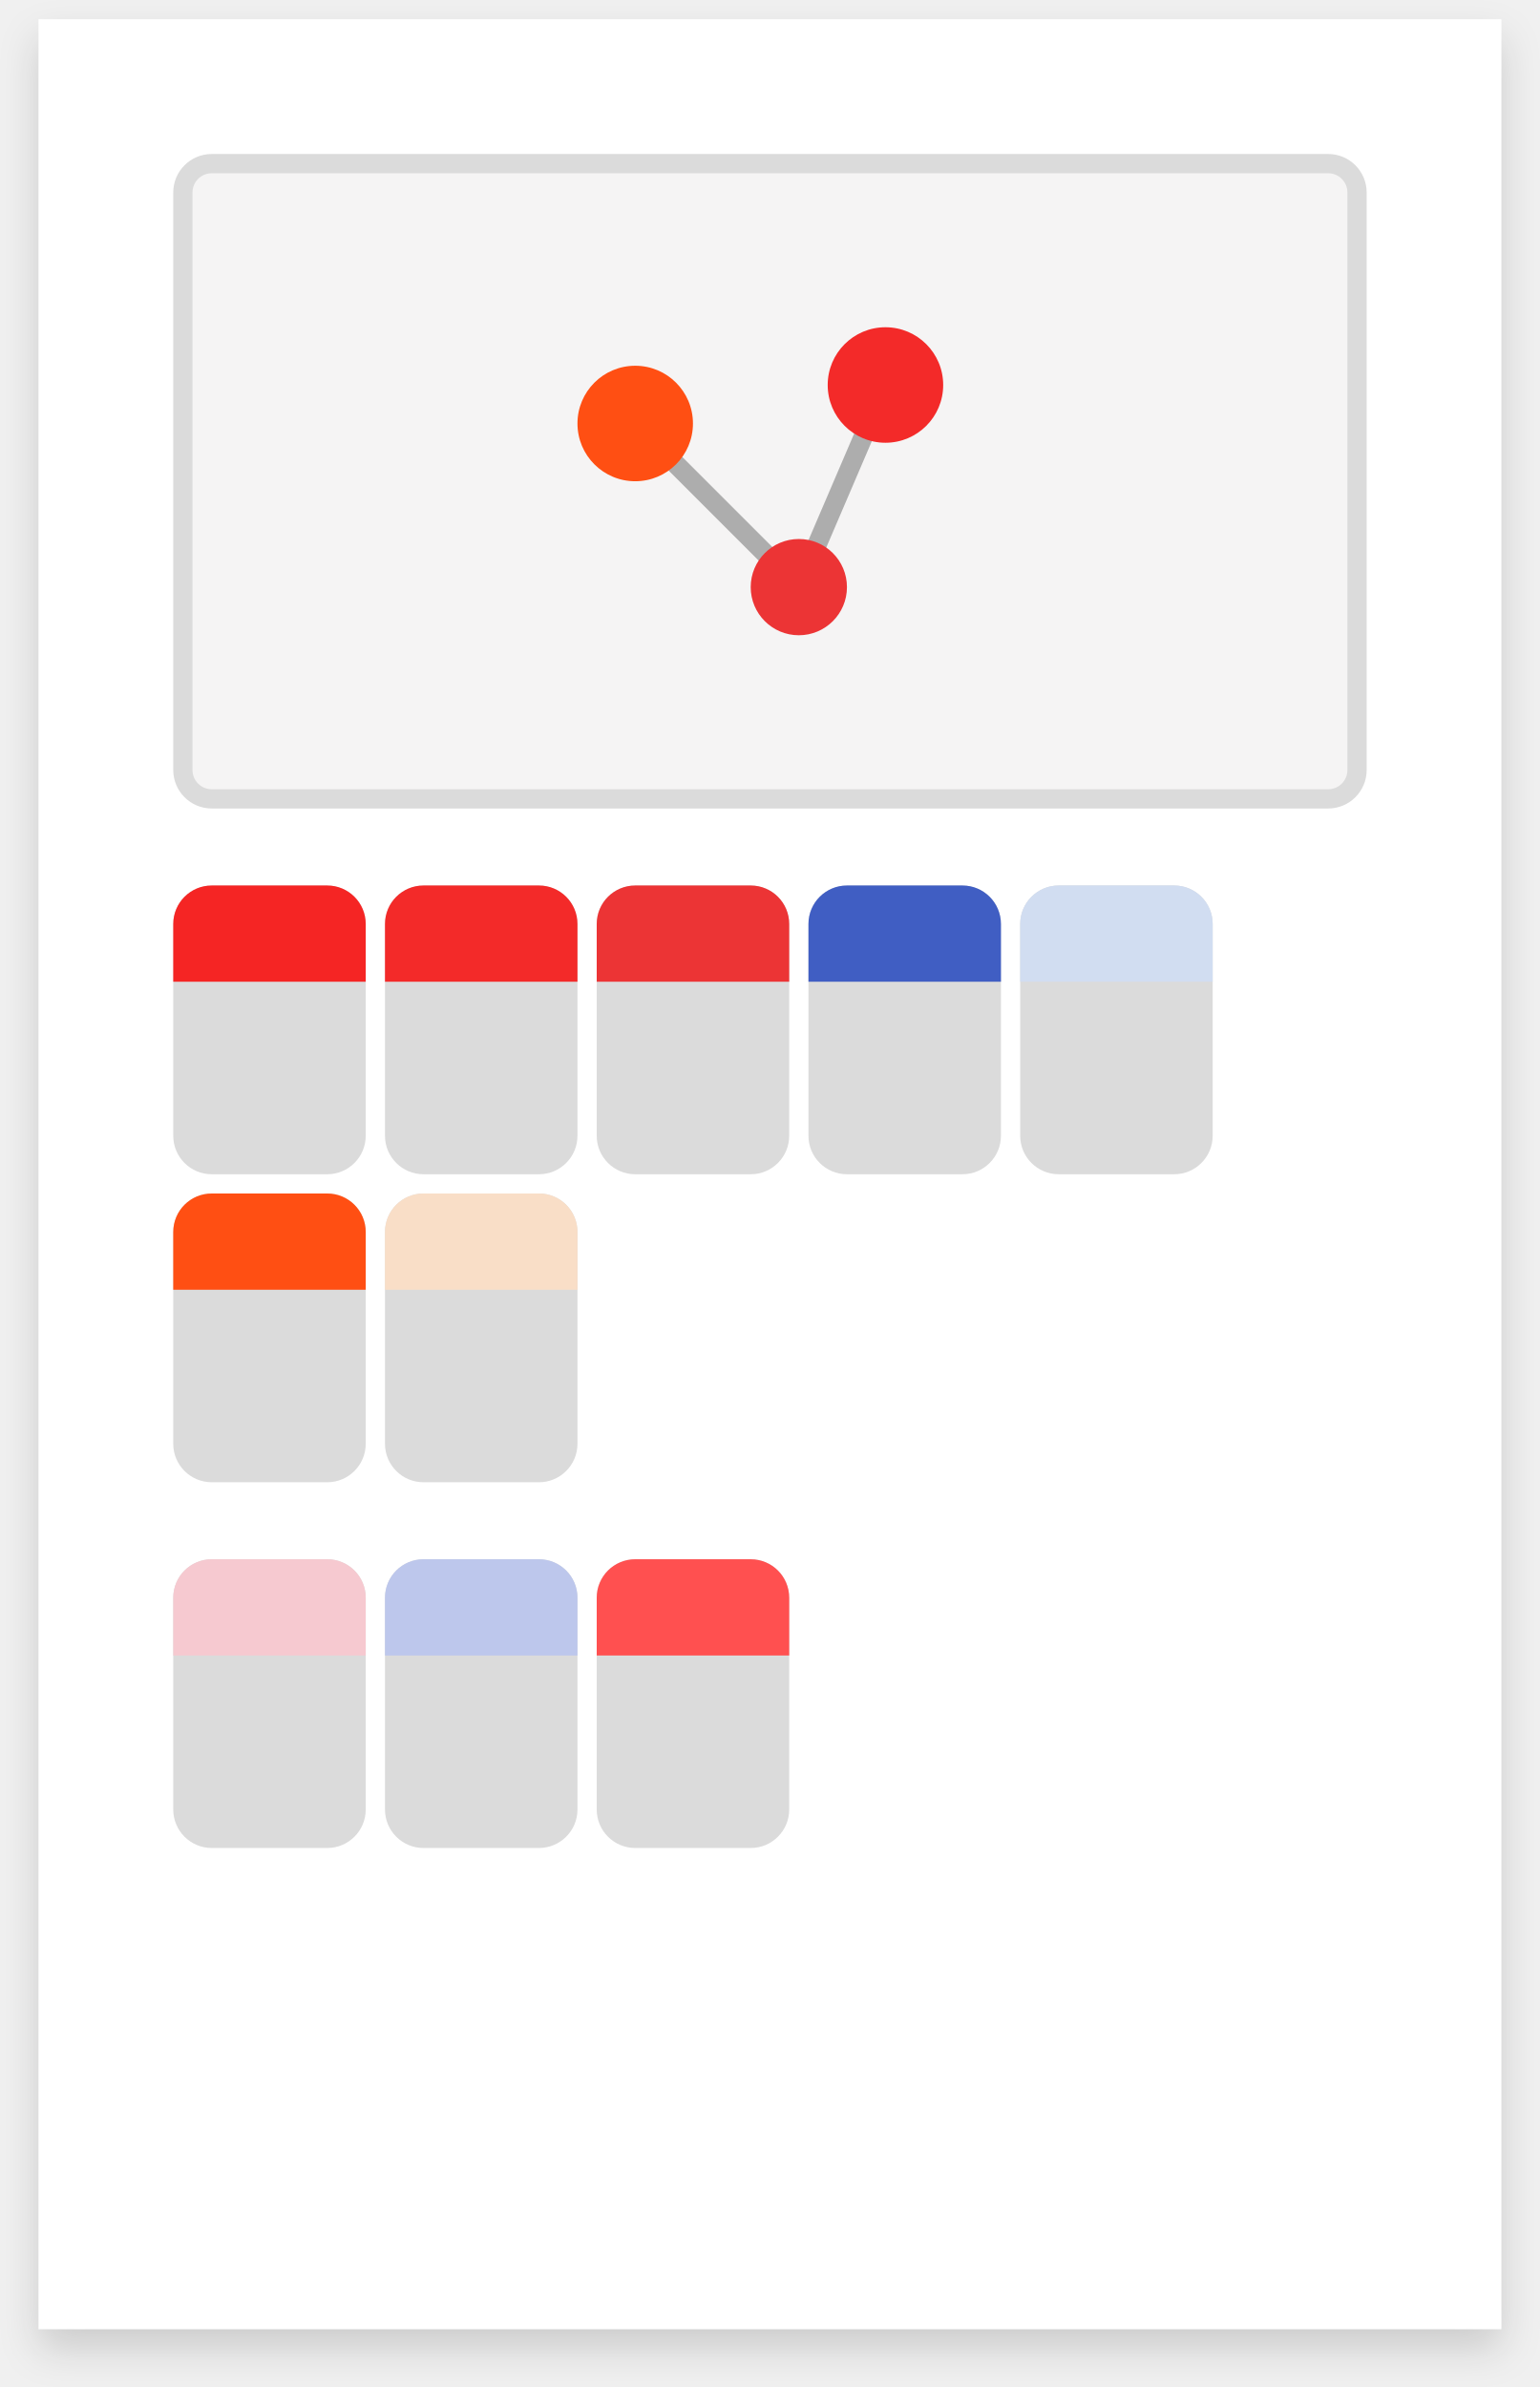
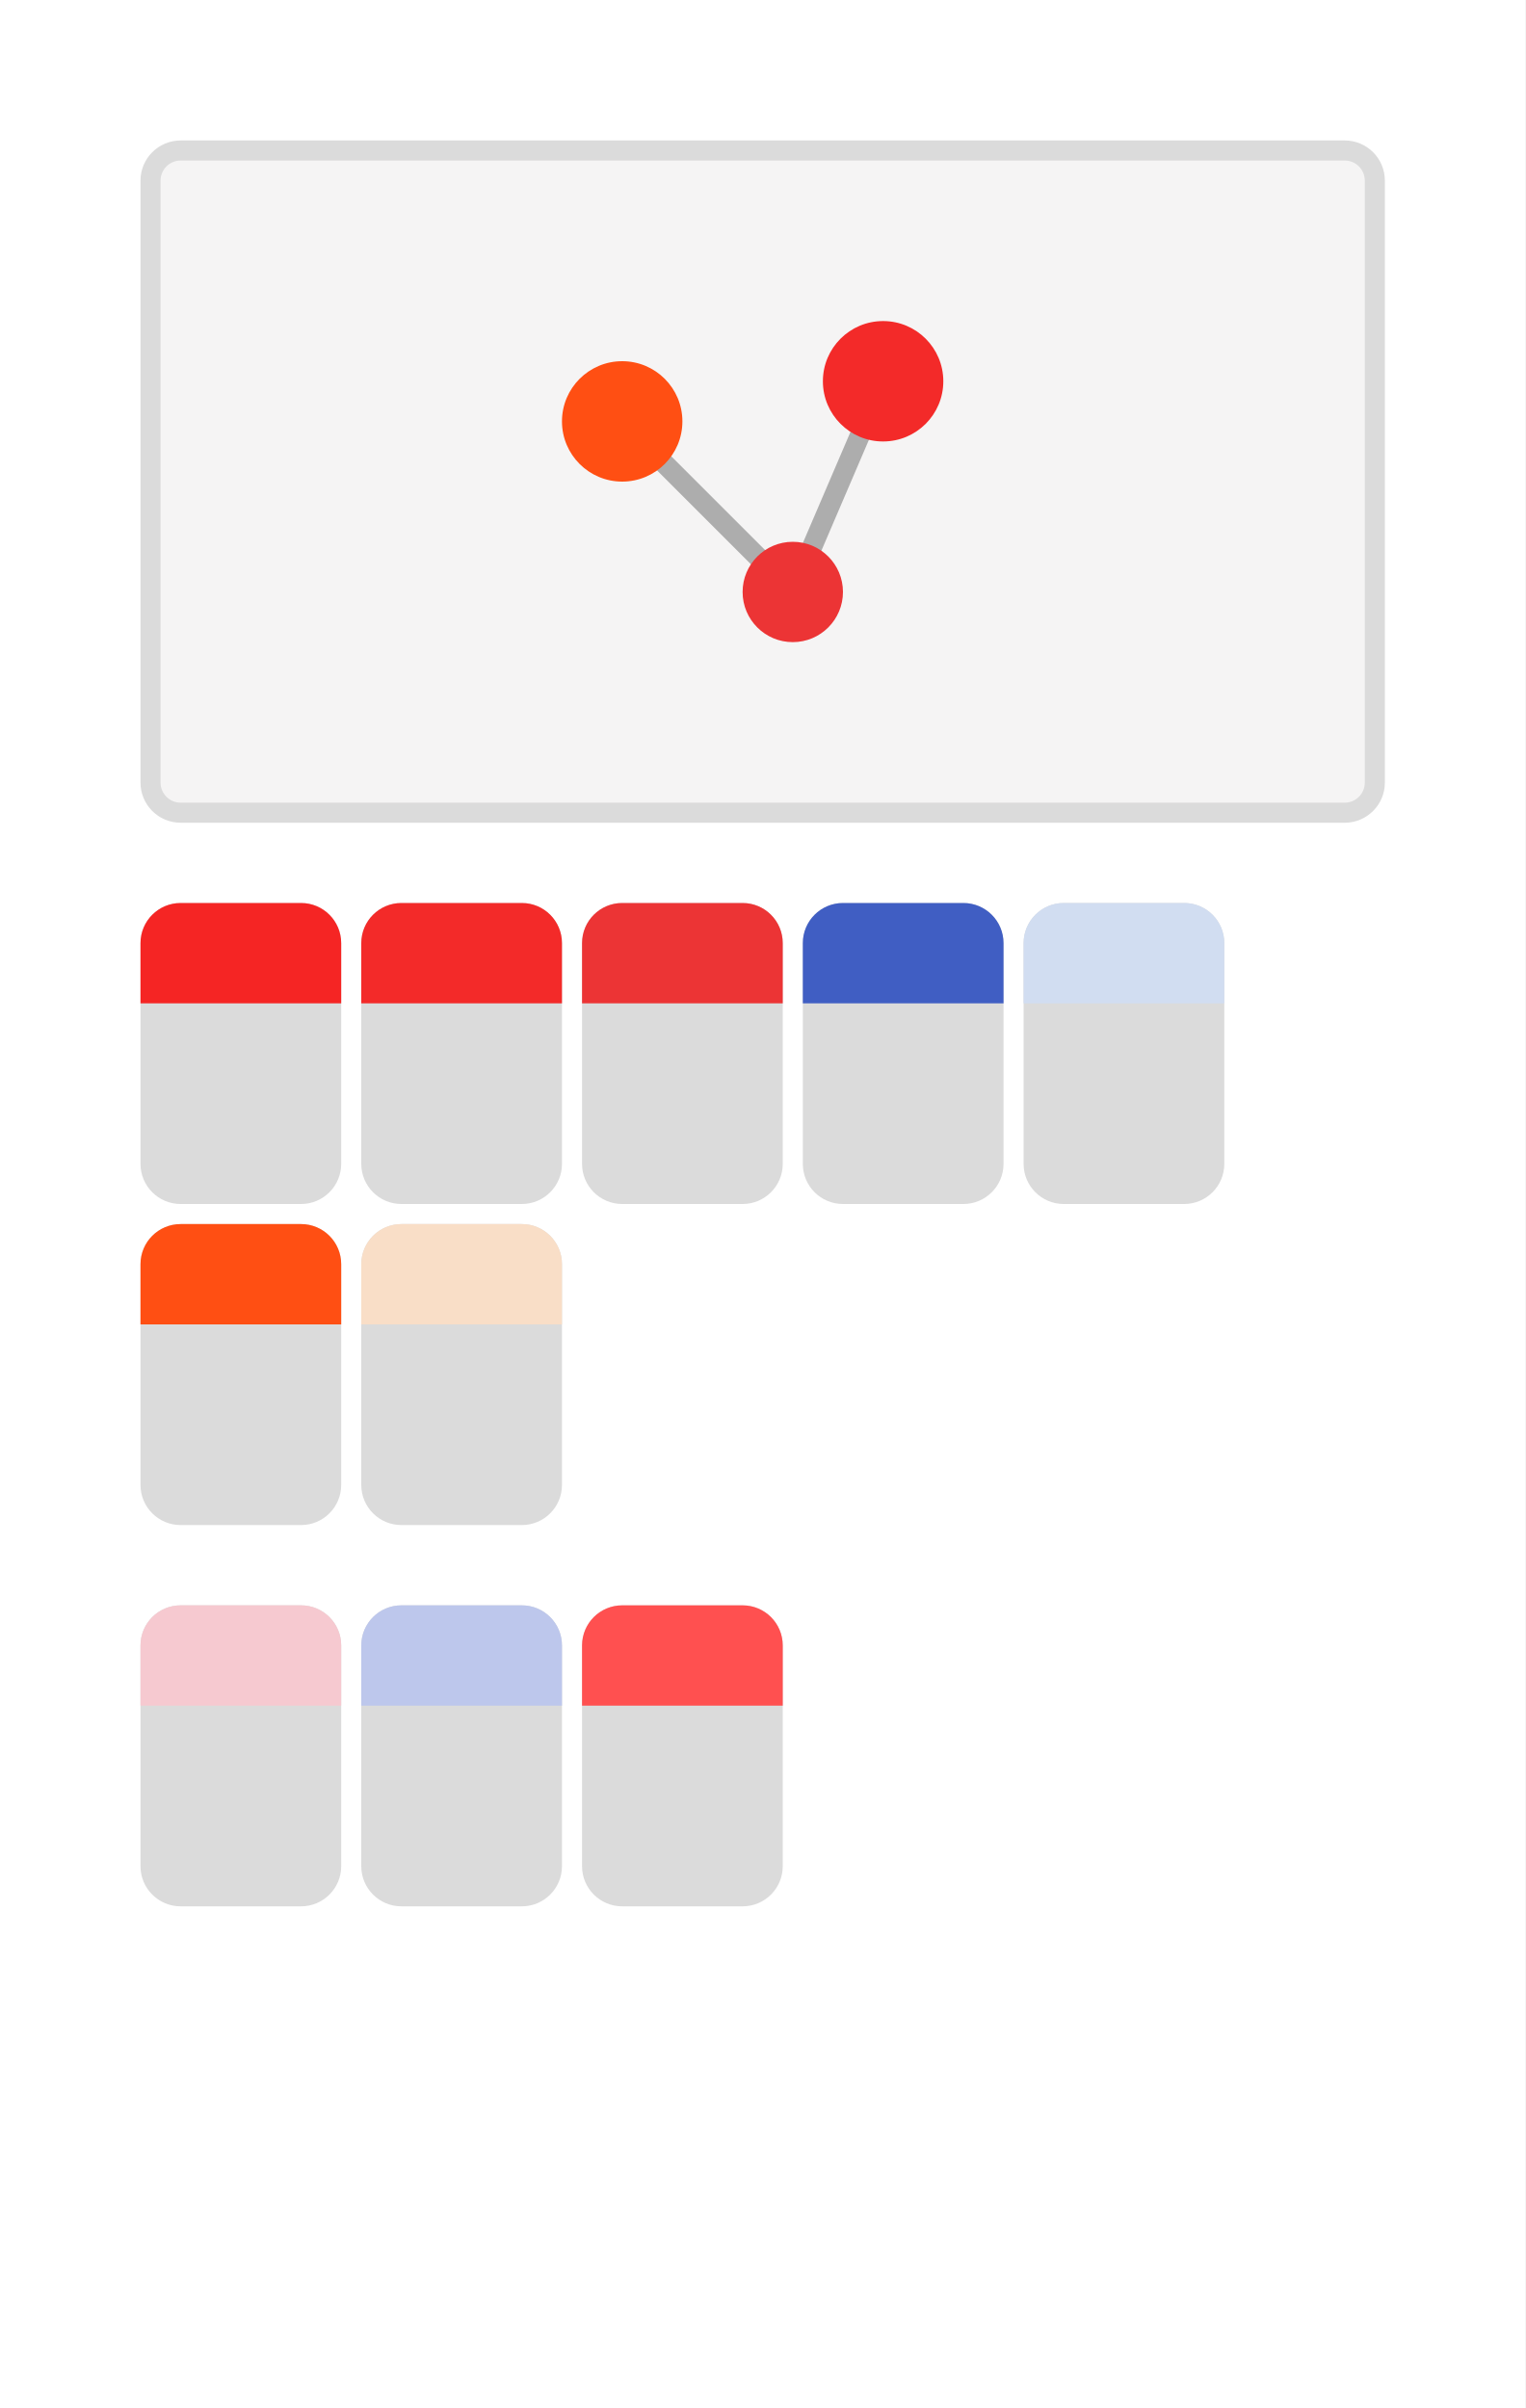
- <svg xmlns="http://www.w3.org/2000/svg" width="80" height="124" viewBox="0 0 80 124" fill="none">
-   <g filter="url(#filter0_d)">
-     <rect x="2" y="1" width="76" height="120" fill="white" />
-   </g>
-   <rect x="9.5" y="8.5" width="61" height="33" rx="1.5" fill="#F5F4F4" stroke="#DBDBDB" />
-   <path d="M33 22L41.5 30.5L46 20" stroke="#ADADAD" />
-   <path fill-rule="evenodd" clip-rule="evenodd" d="M41.5 33C42.881 33 44 31.881 44 30.5C44 29.119 42.881 28 41.5 28C40.119 28 39 29.119 39 30.5C39 31.881 40.119 33 41.5 33Z" fill="#EC3435" />
-   <path fill-rule="evenodd" clip-rule="evenodd" d="M33 25C34.657 25 36 23.657 36 22C36 20.343 34.657 19 33 19C31.343 19 30 20.343 30 22C30 23.657 31.343 25 33 25Z" fill="#FF4F13" />
-   <path fill-rule="evenodd" clip-rule="evenodd" d="M46 23C47.657 23 49 21.657 49 20C49 18.343 47.657 17 46 17C44.343 17 43 18.343 43 20C43 21.657 44.343 23 46 23Z" fill="#F32A29" />
-   <rect x="9" y="46" width="10" height="15" rx="2" fill="#DBDBDB" />
-   <rect x="9" y="62" width="10" height="15" rx="2" fill="#DBDBDB" />
-   <rect x="9" y="81" width="10" height="15" rx="2" fill="#DBDBDB" />
-   <rect x="20" y="46" width="10" height="15" rx="2" fill="#DBDBDB" />
-   <rect x="20" y="62" width="10" height="15" rx="2" fill="#DBDBDB" />
-   <path d="M9 64C9 62.895 9.895 62 11 62H17C18.105 62 19 62.895 19 64V67H9V64Z" fill="#FF4F13" />
-   <path d="M20 64C20 62.895 20.895 62 22 62H28C29.105 62 30 62.895 30 64V67H20V64Z" fill="#F9DEC7" />
-   <rect x="20" y="81" width="10" height="15" rx="2" fill="#DBDBDB" />
-   <rect x="31" y="81" width="10" height="15" rx="2" fill="#DBDBDB" />
-   <path d="M31 83C31 81.895 31.895 81 33 81H39C40.105 81 41 81.895 41 83V86H31V83Z" fill="#FF5050" />
-   <path d="M9 83C9 81.895 9.895 81 11 81H17C18.105 81 19 81.895 19 83V86H9V83Z" fill="#F6C9D0" />
-   <path d="M20 83C20 81.895 20.895 81 22 81H28C29.105 81 30 81.895 30 83V86H20V83Z" fill="#BDC7EC" />
-   <rect x="31" y="46" width="10" height="15" rx="2" fill="#DBDBDB" />
-   <rect x="42" y="46" width="10" height="15" rx="2" fill="#DBDBDB" />
-   <rect x="53" y="46" width="10" height="15" rx="2" fill="#DBDBDB" />
-   <path d="M9 48C9 46.895 9.895 46 11 46H17C18.105 46 19 46.895 19 48V51H9V48Z" fill="#F52524" />
-   <path d="M20 48C20 46.895 20.895 46 22 46H28C29.105 46 30 46.895 30 48V51H20V48Z" fill="#F32A29" />
-   <path d="M31 48C31 46.895 31.895 46 33 46H39C40.105 46 41 46.895 41 48V51H31V48Z" fill="#EC3435" />
-   <path d="M42 48C42 46.895 42.895 46 44 46H50C51.105 46 52 46.895 52 48V51H42V48Z" fill="#405EC3" />
-   <path d="M53 48C53 46.895 53.895 46 55 46H61C62.105 46 63 46.895 63 48V51H53V48Z" fill="#D1DDF1" />
-   <defs>
-     <filter id="filter0_d" x="0" y="0" width="80" height="124" filterUnits="userSpaceOnUse" color-interpolation-filters="sRGB">
-       <feFlood flood-opacity="0" result="BackgroundImageFix" />
-       <feColorMatrix in="SourceAlpha" type="matrix" values="0 0 0 0 0 0 0 0 0 0 0 0 0 0 0 0 0 0 127 0" />
-       <feOffset dy="1" />
-       <feGaussianBlur stdDeviation="1" />
-       <feColorMatrix type="matrix" values="0 0 0 0 0 0 0 0 0 0 0 0 0 0 0 0 0 0 0.15 0" />
-       <feBlend mode="normal" in2="BackgroundImageFix" result="effect1_dropShadow" />
-       <feBlend mode="normal" in="SourceGraphic" in2="effect1_dropShadow" result="shape" />
-     </filter>
-   </defs>
+ <svg xmlns="http://www.w3.org/2000/svg" width="76" height="120" viewBox="0 0 76 120" fill="none">
+   <rect width="76" height="120" fill="white" />
+   <rect x="7.5" y="7.5" width="61" height="33" rx="1.5" fill="#F5F4F4" stroke="#DBDBDB" />
+   <path d="M31 21L39.5 29.5L44 19" stroke="#ADADAD" />
+   <path fill-rule="evenodd" clip-rule="evenodd" d="M39.5 32C40.881 32 42 30.881 42 29.5C42 28.119 40.881 27 39.5 27C38.119 27 37 28.119 37 29.5C37 30.881 38.119 32 39.5 32Z" fill="#EC3435" />
+   <path fill-rule="evenodd" clip-rule="evenodd" d="M31 24C32.657 24 34 22.657 34 21C34 19.343 32.657 18 31 18C29.343 18 28 19.343 28 21C28 22.657 29.343 24 31 24Z" fill="#FF4F13" />
+   <path fill-rule="evenodd" clip-rule="evenodd" d="M44 22C45.657 22 47 20.657 47 19C47 17.343 45.657 16 44 16C42.343 16 41 17.343 41 19C41 20.657 42.343 22 44 22Z" fill="#F32A29" />
+   <rect x="7" y="45" width="10" height="15" rx="2" fill="#DBDBDB" />
+   <rect x="7" y="61" width="10" height="15" rx="2" fill="#DBDBDB" />
+   <rect x="7" y="80" width="10" height="15" rx="2" fill="#DBDBDB" />
+   <rect x="18" y="45" width="10" height="15" rx="2" fill="#DBDBDB" />
+   <rect x="18" y="61" width="10" height="15" rx="2" fill="#DBDBDB" />
+   <path d="M7 63C7 61.895 7.895 61 9 61H15C16.105 61 17 61.895 17 63V66H7V63Z" fill="#FF4F13" />
+   <path d="M18 63C18 61.895 18.895 61 20 61H26C27.105 61 28 61.895 28 63V66H18V63Z" fill="#F9DEC7" />
+   <rect x="18" y="80" width="10" height="15" rx="2" fill="#DBDBDB" />
+   <rect x="29" y="80" width="10" height="15" rx="2" fill="#DBDBDB" />
+   <path d="M29 82C29 80.895 29.895 80 31 80H37C38.105 80 39 80.895 39 82V85H29V82Z" fill="#FF5050" />
+   <path d="M7 82C7 80.895 7.895 80 9 80H15C16.105 80 17 80.895 17 82V85H7V82Z" fill="#F6C9D0" />
+   <path d="M18 82C18 80.895 18.895 80 20 80H26C27.105 80 28 80.895 28 82V85H18V82Z" fill="#BDC7EC" />
+   <rect x="29" y="45" width="10" height="15" rx="2" fill="#DBDBDB" />
+   <rect x="40" y="45" width="10" height="15" rx="2" fill="#DBDBDB" />
+   <rect x="51" y="45" width="10" height="15" rx="2" fill="#DBDBDB" />
+   <path d="M7 47C7 45.895 7.895 45 9 45H15C16.105 45 17 45.895 17 47V50H7V47Z" fill="#F52524" />
+   <path d="M18 47C18 45.895 18.895 45 20 45H26C27.105 45 28 45.895 28 47V50H18V47Z" fill="#F32A29" />
+   <path d="M29 47C29 45.895 29.895 45 31 45H37C38.105 45 39 45.895 39 47V50H29V47Z" fill="#EC3435" />
+   <path d="M40 47C40 45.895 40.895 45 42 45H48C49.105 45 50 45.895 50 47V50H40V47Z" fill="#405EC3" />
+   <path d="M51 47C51 45.895 51.895 45 53 45H59C60.105 45 61 45.895 61 47V50H51V47Z" fill="#D1DDF1" />
</svg>
